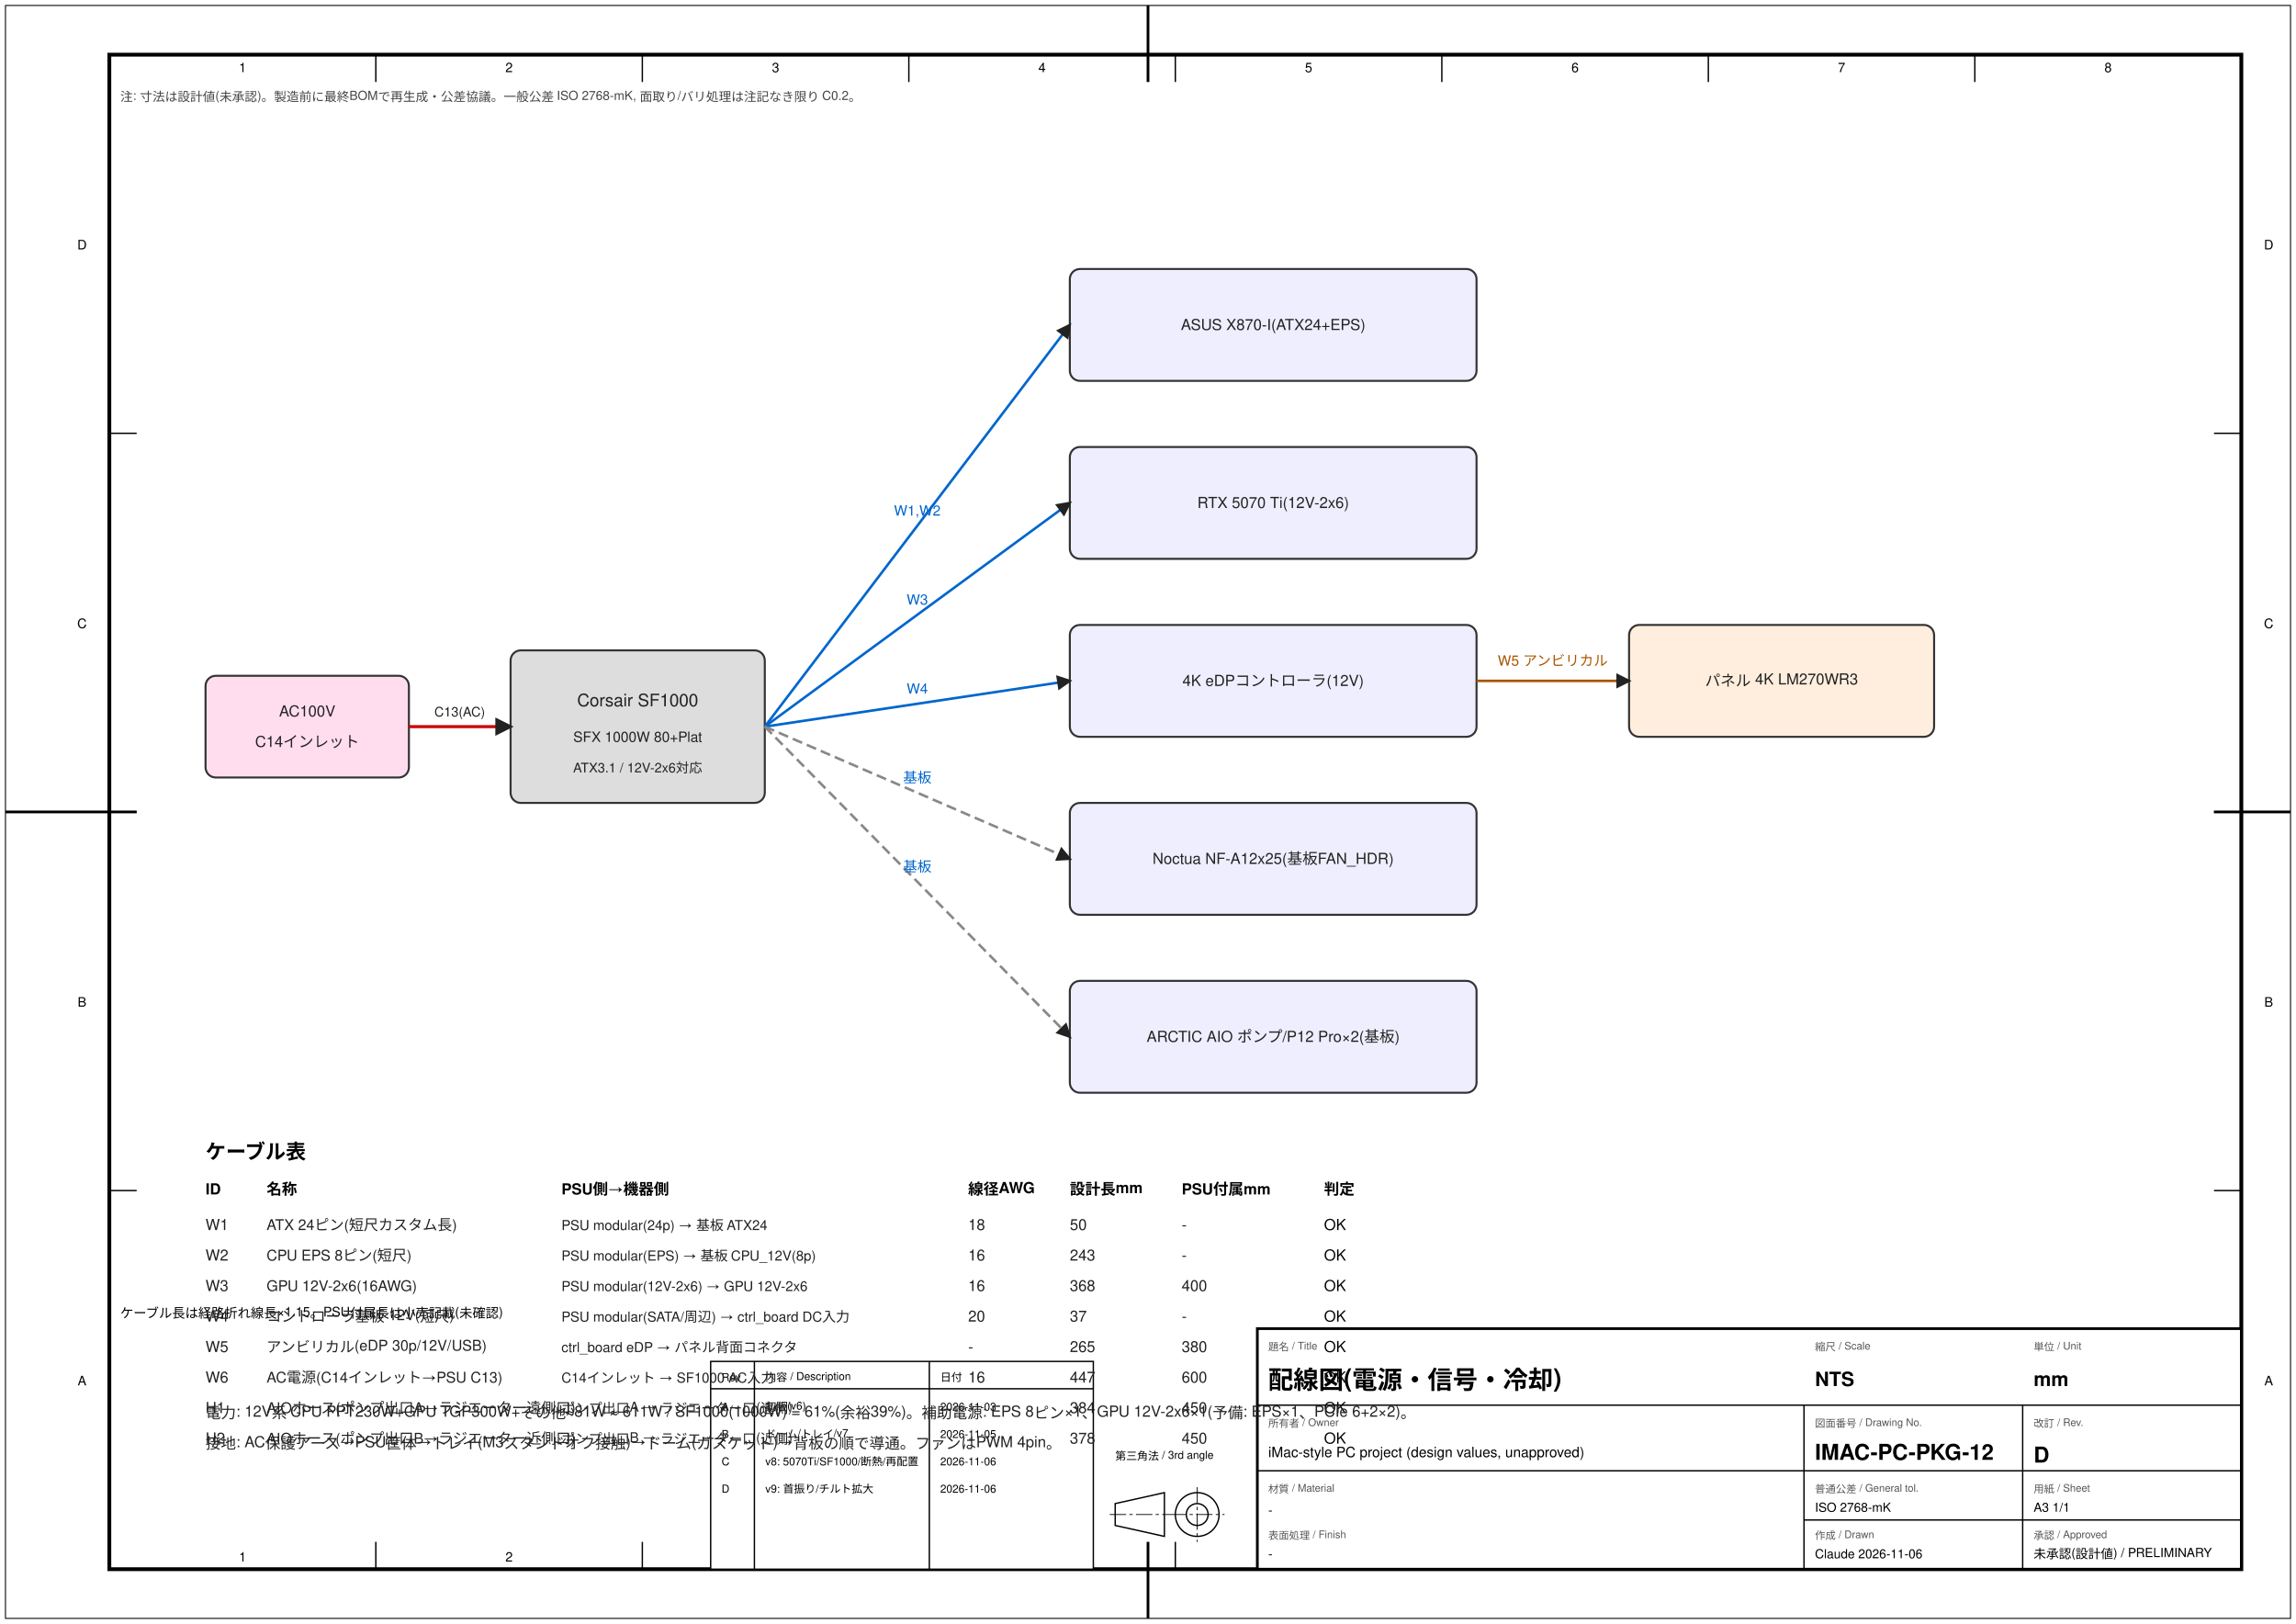
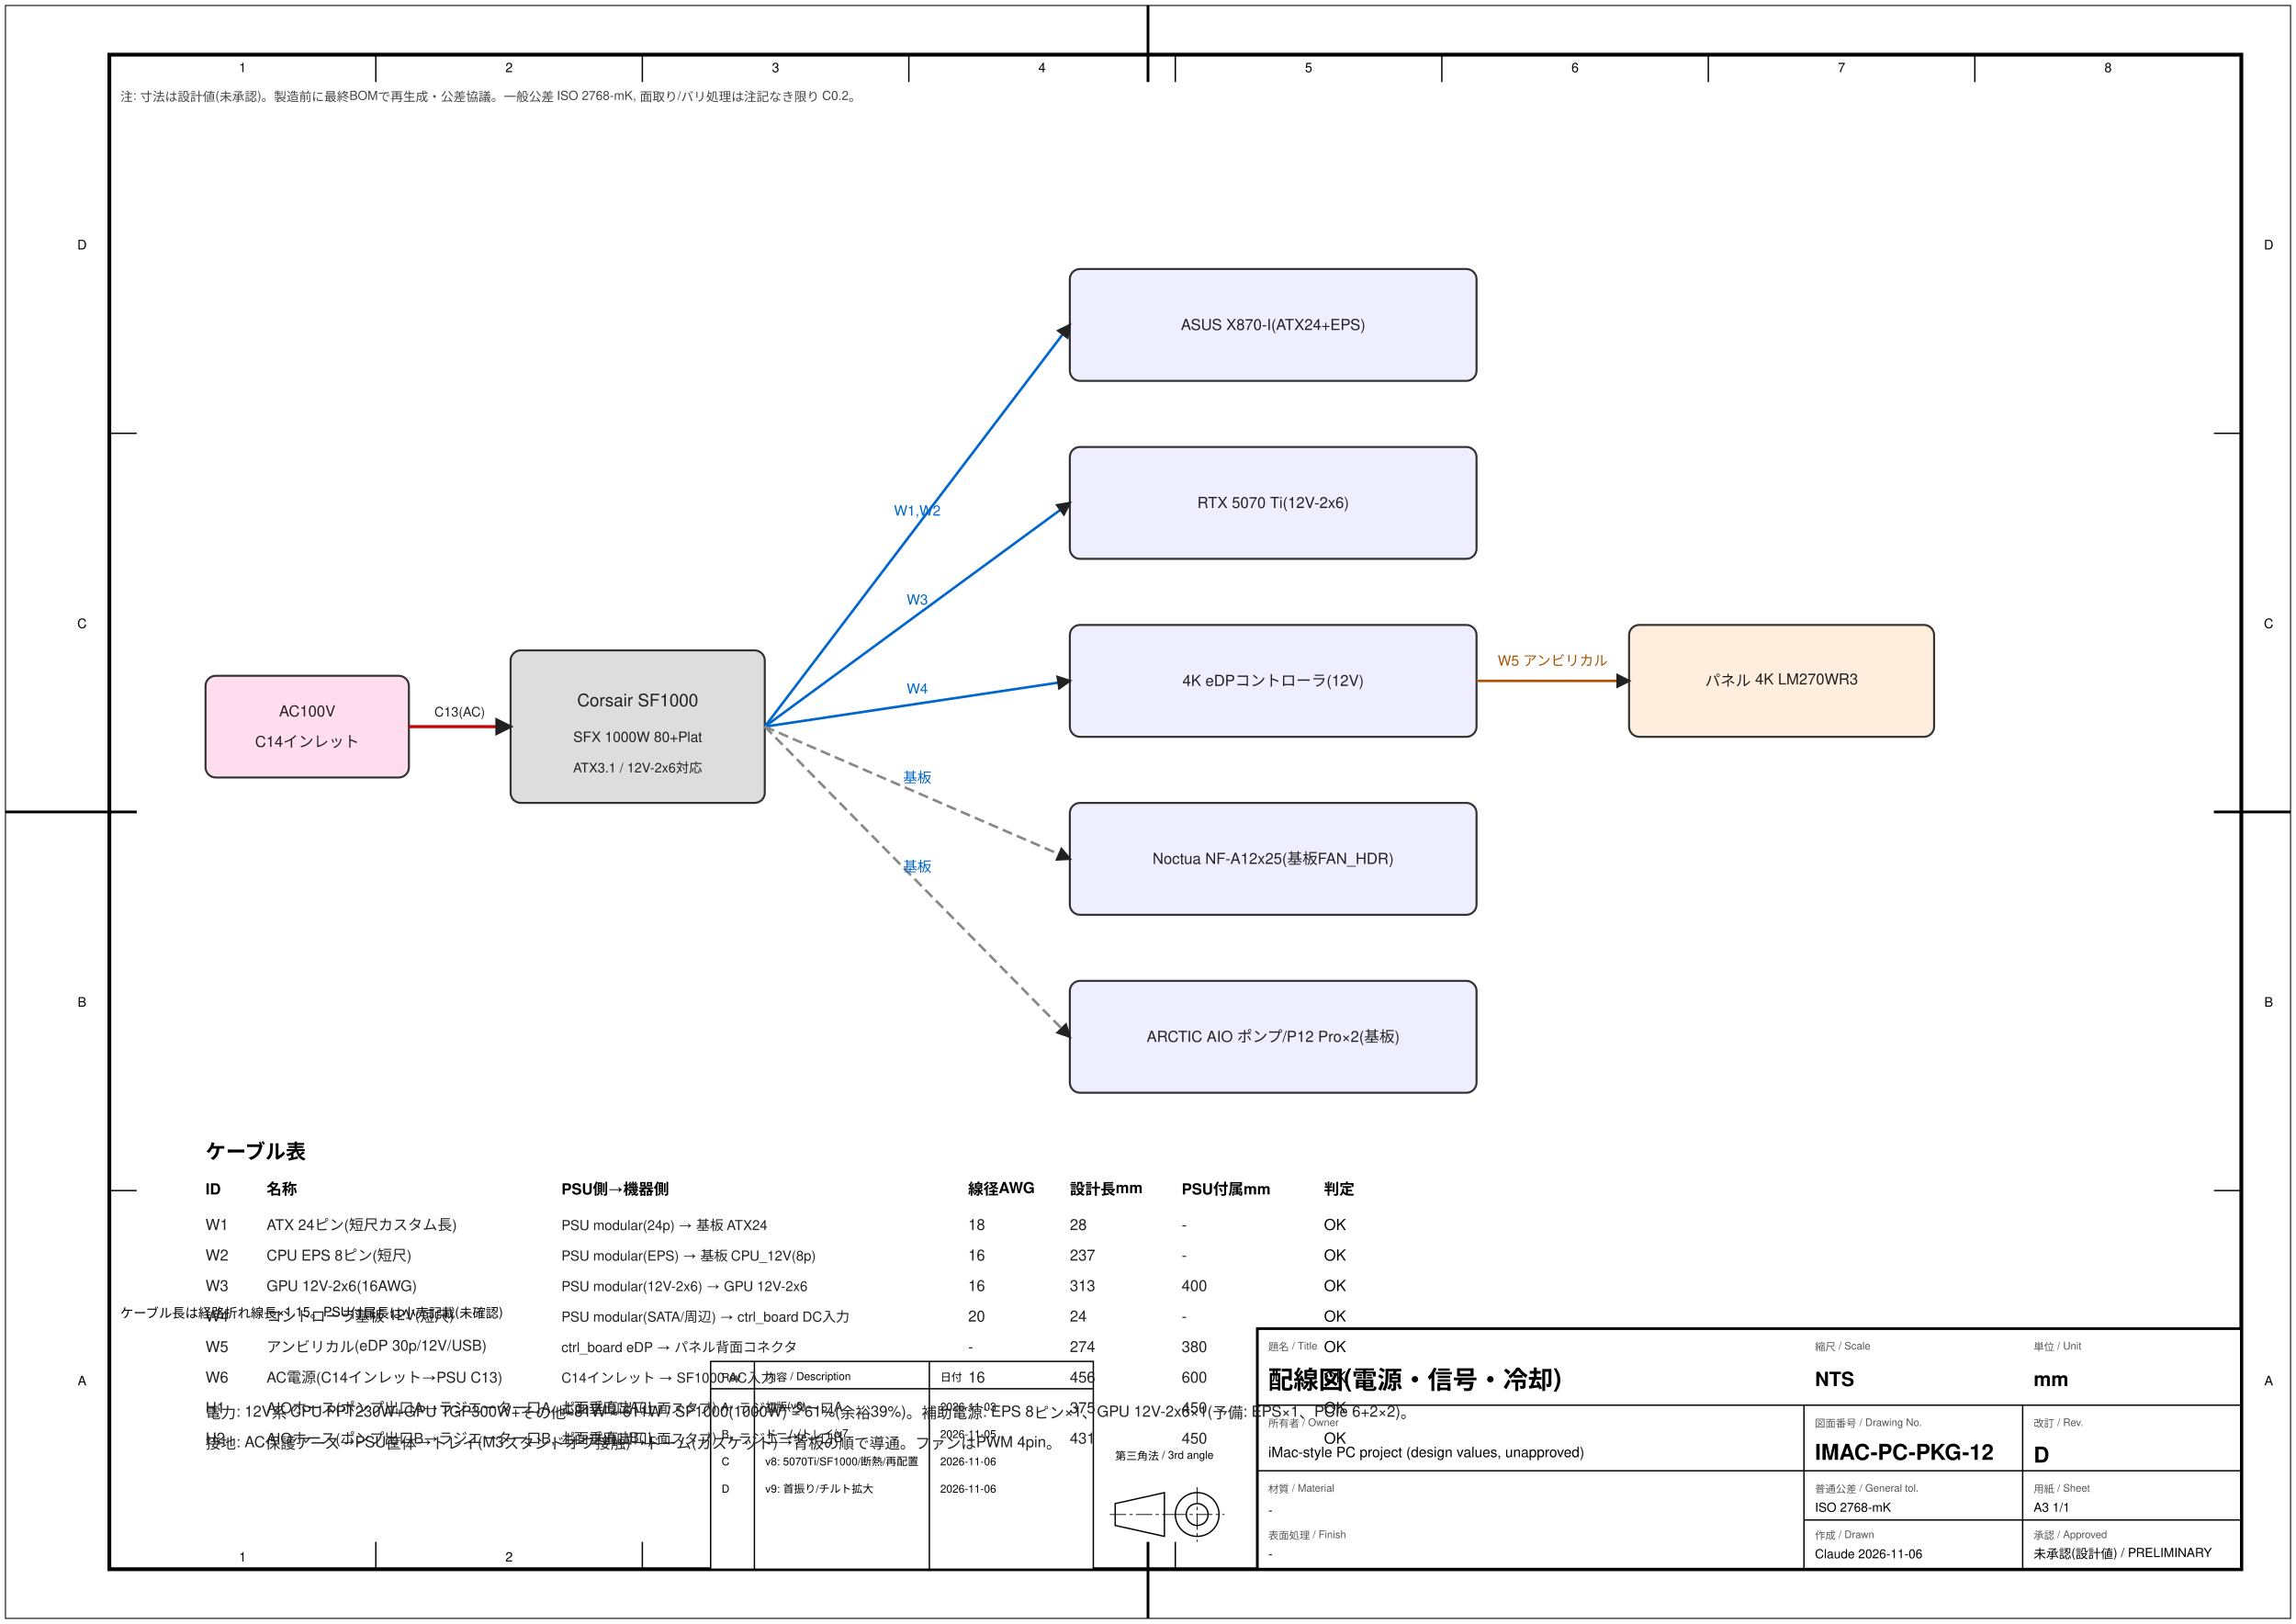
<svg xmlns="http://www.w3.org/2000/svg" viewBox="0 0 420 297" font-family="Helvetica,Arial,sans-serif">
  <defs>
    <marker id="ar" markerWidth="6" markerHeight="6" refX="5" refY="3" orient="auto">
      <path d="M0,0 L6,3 L0,6 z" fill="#222" />
    </marker>
    <marker id="ag" markerWidth="6" markerHeight="6" refX="5" refY="3" orient="auto">
      <path d="M0,0 L6,3 L0,6 z" fill="#1a7f37" />
    </marker>
  </defs>
  <rect width="100%" height="100%" fill="#fff" />
  <rect x="1" y="1" width="418" height="295" fill="none" stroke="#000" stroke-width=".18" />
  <rect x="20" y="10" width="390" height="277" fill="none" stroke="#000" stroke-width=".7" />
  <line x1="68.75" y1="10" x2="68.75" y2="15" stroke="#000" stroke-width="0.25" />
  <line x1="68.75" y1="287" x2="68.75" y2="282" stroke="#000" stroke-width="0.25" />
  <text x="44.38" y="13.20" font-size="2.4" text-anchor="middle" font-weight="normal" fill="#000">1</text>
  <text x="44.38" y="285.60" font-size="2.4" text-anchor="middle" font-weight="normal" fill="#000">1</text>
  <line x1="117.5" y1="10" x2="117.5" y2="15" stroke="#000" stroke-width="0.25" />
  <line x1="117.5" y1="287" x2="117.5" y2="282" stroke="#000" stroke-width="0.25" />
  <text x="93.12" y="13.20" font-size="2.4" text-anchor="middle" font-weight="normal" fill="#000">2</text>
  <text x="93.12" y="285.60" font-size="2.4" text-anchor="middle" font-weight="normal" fill="#000">2</text>
  <line x1="166.25" y1="10" x2="166.25" y2="15" stroke="#000" stroke-width="0.25" />
  <line x1="166.25" y1="287" x2="166.25" y2="282" stroke="#000" stroke-width="0.25" />
  <text x="141.88" y="13.20" font-size="2.4" text-anchor="middle" font-weight="normal" fill="#000">3</text>
  <text x="141.88" y="285.60" font-size="2.4" text-anchor="middle" font-weight="normal" fill="#000">3</text>
  <line x1="215.0" y1="10" x2="215.0" y2="15" stroke="#000" stroke-width="0.25" />
  <line x1="215.0" y1="287" x2="215.0" y2="282" stroke="#000" stroke-width="0.25" />
  <text x="190.62" y="13.20" font-size="2.4" text-anchor="middle" font-weight="normal" fill="#000">4</text>
  <text x="190.62" y="285.60" font-size="2.4" text-anchor="middle" font-weight="normal" fill="#000">4</text>
  <line x1="263.75" y1="10" x2="263.75" y2="15" stroke="#000" stroke-width="0.25" />
  <line x1="263.75" y1="287" x2="263.75" y2="282" stroke="#000" stroke-width="0.25" />
  <text x="239.38" y="13.20" font-size="2.4" text-anchor="middle" font-weight="normal" fill="#000">5</text>
  <text x="239.38" y="285.60" font-size="2.4" text-anchor="middle" font-weight="normal" fill="#000">5</text>
  <line x1="312.5" y1="10" x2="312.5" y2="15" stroke="#000" stroke-width="0.25" />
  <line x1="312.5" y1="287" x2="312.5" y2="282" stroke="#000" stroke-width="0.25" />
  <text x="288.12" y="13.20" font-size="2.4" text-anchor="middle" font-weight="normal" fill="#000">6</text>
  <text x="288.12" y="285.60" font-size="2.4" text-anchor="middle" font-weight="normal" fill="#000">6</text>
  <line x1="361.25" y1="10" x2="361.25" y2="15" stroke="#000" stroke-width="0.25" />
  <line x1="361.25" y1="287" x2="361.25" y2="282" stroke="#000" stroke-width="0.25" />
  <text x="336.88" y="13.20" font-size="2.4" text-anchor="middle" font-weight="normal" fill="#000">7</text>
  <text x="336.88" y="285.60" font-size="2.4" text-anchor="middle" font-weight="normal" fill="#000">7</text>
  <text x="385.62" y="13.20" font-size="2.4" text-anchor="middle" font-weight="normal" fill="#000">8</text>
  <text x="385.62" y="285.60" font-size="2.4" text-anchor="middle" font-weight="normal" fill="#000">8</text>
  <line x1="20" y1="79.25" x2="25" y2="79.25" stroke="#000" stroke-width="0.25" />
  <line x1="410" y1="79.25" x2="405" y2="79.25" stroke="#000" stroke-width="0.25" />
  <line x1="20" y1="148.5" x2="25" y2="148.5" stroke="#000" stroke-width="0.25" />
  <line x1="410" y1="148.5" x2="405" y2="148.5" stroke="#000" stroke-width="0.25" />
  <line x1="20" y1="217.75" x2="25" y2="217.75" stroke="#000" stroke-width="0.25" />
  <line x1="410" y1="217.75" x2="405" y2="217.75" stroke="#000" stroke-width="0.25" />
  <text x="15.00" y="45.62" font-size="2.4" text-anchor="middle" font-weight="normal" fill="#000">D</text>
  <text x="415.00" y="45.62" font-size="2.4" text-anchor="middle" font-weight="normal" fill="#000">D</text>
  <text x="15.00" y="114.88" font-size="2.4" text-anchor="middle" font-weight="normal" fill="#000">C</text>
  <text x="415.00" y="114.88" font-size="2.4" text-anchor="middle" font-weight="normal" fill="#000">C</text>
  <text x="15.00" y="184.12" font-size="2.4" text-anchor="middle" font-weight="normal" fill="#000">B</text>
  <text x="415.00" y="184.12" font-size="2.4" text-anchor="middle" font-weight="normal" fill="#000">B</text>
  <text x="15.00" y="253.38" font-size="2.4" text-anchor="middle" font-weight="normal" fill="#000">A</text>
  <text x="415.00" y="253.38" font-size="2.4" text-anchor="middle" font-weight="normal" fill="#000">A</text>
  <line x1="1" y1="148.5" x2="25" y2="148.5" stroke="#000" stroke-width="0.5" />
  <line x1="405" y1="148.5" x2="419" y2="148.5" stroke="#000" stroke-width="0.5" />
  <line x1="210.0" y1="1" x2="210.0" y2="15" stroke="#000" stroke-width="0.5" />
  <line x1="210.0" y1="282" x2="210.0" y2="296" stroke="#000" stroke-width="0.5" />
  <rect x="230" y="243" width="180" height="44" fill="#fff" stroke="#000" stroke-width=".5" />
  <line x1="230" y1="257" x2="410" y2="257" stroke="#000" stroke-width="0.25" />
  <line x1="230" y1="269" x2="410" y2="269" stroke="#000" stroke-width="0.25" />
  <line x1="330" y1="257" x2="330" y2="287" stroke="#000" stroke-width="0.25" />
  <line x1="370" y1="257" x2="370" y2="287" stroke="#000" stroke-width="0.25" />
  <line x1="330" y1="278" x2="410" y2="278" stroke="#000" stroke-width="0.25" />
  <text x="232.00" y="247.00" font-size="1.9" text-anchor="start" font-weight="normal" fill="#555">題名 / Title</text>
  <text x="232.00" y="254.00" font-size="4.6" text-anchor="start" font-weight="bold" fill="#000">配線図(電源・信号・冷却)</text>
  <text x="232.00" y="261.00" font-size="1.9" text-anchor="start" font-weight="normal" fill="#555">所有者 / Owner</text>
  <text x="232.00" y="266.50" font-size="2.6" text-anchor="start" font-weight="normal" fill="#000">iMac-style PC project (design values, unapproved)</text>
  <text x="232.00" y="273.00" font-size="1.9" text-anchor="start" font-weight="normal" fill="#555">材質 / Material</text>
  <text x="232.00" y="277.00" font-size="2.3" text-anchor="start" font-weight="normal" fill="#000">-</text>
  <text x="232.00" y="281.50" font-size="1.9" text-anchor="start" font-weight="normal" fill="#555">表面処理 / Finish</text>
  <text x="232.00" y="285.00" font-size="2.3" text-anchor="start" font-weight="normal" fill="#000">-</text>
  <text x="332.00" y="261.00" font-size="1.9" text-anchor="start" font-weight="normal" fill="#555">図面番号 / Drawing No.</text>
  <text x="332.00" y="267.00" font-size="4.0" text-anchor="start" font-weight="bold" fill="#000">IMAC-PC-PKG-12</text>
  <text x="332.00" y="273.00" font-size="1.9" text-anchor="start" font-weight="normal" fill="#555">普通公差 / General tol.</text>
  <text x="332.00" y="276.50" font-size="2.3" text-anchor="start" font-weight="normal" fill="#000">ISO 2768-mK</text>
  <text x="372.00" y="261.00" font-size="1.9" text-anchor="start" font-weight="normal" fill="#555">改訂 / Rev.</text>
  <text x="372.00" y="267.50" font-size="4.0" text-anchor="start" font-weight="bold" fill="#000">D</text>
  <text x="372.00" y="273.00" font-size="1.9" text-anchor="start" font-weight="normal" fill="#555">用紙 / Sheet</text>
  <text x="372.00" y="276.50" font-size="2.3" text-anchor="start" font-weight="normal" fill="#000">A3  1/1</text>
  <text x="332.00" y="247.00" font-size="1.9" text-anchor="start" font-weight="normal" fill="#555">縮尺 / Scale</text>
  <text x="332.00" y="253.50" font-size="3.6" text-anchor="start" font-weight="bold" fill="#000">NTS</text>
  <text x="372.00" y="247.00" font-size="1.9" text-anchor="start" font-weight="normal" fill="#555">単位 / Unit</text>
  <text x="372.00" y="253.50" font-size="3.6" text-anchor="start" font-weight="bold" fill="#000">mm</text>
  <text x="332.00" y="281.50" font-size="1.9" text-anchor="start" font-weight="normal" fill="#555">作成 / Drawn</text>
  <text x="332.00" y="285.00" font-size="2.3" text-anchor="start" font-weight="normal" fill="#000">Claude 2026-11-06</text>
  <text x="372.00" y="281.50" font-size="1.9" text-anchor="start" font-weight="normal" fill="#555">承認 / Approved</text>
  <text x="372.00" y="285.00" font-size="2.3" text-anchor="start" font-weight="normal" fill="#000">未承認(設計値) / PRELIMINARY</text>
  <g transform="translate(204,273)" stroke="#000" stroke-width=".25" fill="none">
    <path d="M0,2 L9,0 L9,8 L0,6 Z" />
    <line x1="-1" y1="4" x2="10" y2="4" stroke="#000" stroke-width="0.15" stroke-dasharray="3,0.6,0.6,0.6" />
    <circle cx="15" cy="4" r="4" />
    <circle cx="15" cy="4" r="2" />
    <line x1="10" y1="4" x2="20" y2="4" stroke="#000" stroke-width="0.15" stroke-dasharray="3,0.6,0.6,0.6" />
    <line x1="15" y1="-1" x2="15" y2="9" stroke="#000" stroke-width="0.15" stroke-dasharray="3,0.6,0.6,0.6" />
  </g>
  <text x="204.00" y="267.00" font-size="2.0" text-anchor="start" font-weight="normal" fill="#000">第三角法 / 3rd angle</text>
  <rect x="130" y="249" width="70" height="38" fill="#fff" stroke="#000" stroke-width=".25" />
  <line x1="130" y1="254" x2="200" y2="254" stroke="#000" stroke-width="0.25" />
  <line x1="138" y1="249" x2="138" y2="287" stroke="#000" stroke-width="0.25" />
  <line x1="170" y1="249" x2="170" y2="287" stroke="#000" stroke-width="0.25" />
  <text x="132.00" y="252.60" font-size="2.0" text-anchor="start" font-weight="normal" fill="#000">Rev</text>
  <text x="140.00" y="252.60" font-size="2.0" text-anchor="start" font-weight="normal" fill="#000">内容 / Description</text>
  <text x="172.00" y="252.60" font-size="2.0" text-anchor="start" font-weight="normal" fill="#000">日付</text>
  <text x="132.00" y="258.00" font-size="2.0" text-anchor="start" font-weight="normal" fill="#000">A</text>
  <text x="140.00" y="258.00" font-size="2.0" text-anchor="start" font-weight="normal" fill="#000">初版(v6)</text>
  <text x="172.00" y="258.00" font-size="2.0" text-anchor="start" font-weight="normal" fill="#000">2026-11-03</text>
  <text x="132.00" y="263.00" font-size="2.0" text-anchor="start" font-weight="normal" fill="#000">B</text>
  <text x="140.00" y="263.00" font-size="2.0" text-anchor="start" font-weight="normal" fill="#000">ドーム/トレイ/v7</text>
  <text x="172.00" y="263.00" font-size="2.0" text-anchor="start" font-weight="normal" fill="#000">2026-11-05</text>
  <text x="132.00" y="268.00" font-size="2.0" text-anchor="start" font-weight="normal" fill="#000">C</text>
  <text x="140.00" y="268.00" font-size="2.0" text-anchor="start" font-weight="normal" fill="#000">v8: 5070Ti/SF1000/断熱/再配置</text>
  <text x="172.00" y="268.00" font-size="2.0" text-anchor="start" font-weight="normal" fill="#000">2026-11-06</text>
  <text x="132.00" y="273.00" font-size="2.0" text-anchor="start" font-weight="normal" fill="#000">D</text>
  <text x="140.00" y="273.00" font-size="2.0" text-anchor="start" font-weight="normal" fill="#000">v9: 首振り/チルト拡大</text>
  <text x="172.00" y="273.00" font-size="2.0" text-anchor="start" font-weight="normal" fill="#000">2026-11-06</text>
  <text x="22.00" y="241.00" font-size="2.4" text-anchor="start" font-weight="normal" fill="#000">ケーブル長は経路折れ線長×1.15。PSU付属長は小売記載(未確認)</text>
  <text x="22.00" y="18.50" font-size="2.3" text-anchor="start" font-weight="normal" fill="#444">注: 寸法は設計値(未承認)。製造前に最終BOMで再生成・公差協議。一般公差 ISO 2768-mK, 面取り/バリ処理は注記なき限り C0.2。</text>
  <g transform="translate(19,12) scale(0.93)">
    <rect x="20.00" y="120.00" width="40.00" height="20.00" rx="2" fill="#fde" fill-opacity="1" stroke="#333" stroke-width="0.4" />
    <text x="40.0" y="128.0" font-size="3" text-anchor="middle" fill="#222">AC100V</text>
    <text x="40.0" y="134.0" font-size="3" text-anchor="middle" fill="#222">C14インレット</text>
    <rect x="80.00" y="115.00" width="50.00" height="30.00" rx="2" fill="#ddd" fill-opacity="1" stroke="#333" stroke-width="0.4" />
    <text x="105.0" y="126.0" font-size="3.4" text-anchor="middle" fill="#222">Corsair SF1000</text>
    <text x="105.0" y="133.0" font-size="2.8" text-anchor="middle" fill="#222">SFX 1000W 80+Plat</text>
    <text x="105.0" y="139.0" font-size="2.6" text-anchor="middle" fill="#222">ATX3.1 / 12V-2x6対応</text>
    <line x1="60.00" y1="130.00" x2="80.00" y2="130.00" stroke="#c00" stroke-width="0.6" marker-end="url(#ar)" />
    <text x="70.0" y="128.0" font-size="2.6" text-anchor="middle" fill="#222">C13(AC)</text>
    <rect x="190.00" y="40.00" width="80.00" height="22.00" rx="2" fill="#eef" fill-opacity="1" stroke="#333" stroke-width="0.4" />
    <text x="230.0" y="52.0" font-size="3" text-anchor="middle" fill="#222">ASUS X870-I(ATX24+EPS)</text>
    <line x1="130.00" y1="130.00" x2="190.00" y2="51.00" stroke="#06c" stroke-width="0.5" marker-end="url(#ar)" />
    <text x="160.0" y="88.5" font-size="2.8" text-anchor="middle" fill="#06c">W1,W2</text>
    <rect x="190.00" y="75.00" width="80.00" height="22.00" rx="2" fill="#eef" fill-opacity="1" stroke="#333" stroke-width="0.4" />
    <text x="230.0" y="87.0" font-size="3" text-anchor="middle" fill="#222">RTX 5070 Ti(12V-2x6)</text>
    <line x1="130.00" y1="130.00" x2="190.00" y2="86.00" stroke="#06c" stroke-width="0.5" marker-end="url(#ar)" />
    <text x="160.0" y="106.0" font-size="2.8" text-anchor="middle" fill="#06c">W3</text>
    <rect x="190.00" y="110.00" width="80.00" height="22.00" rx="2" fill="#eef" fill-opacity="1" stroke="#333" stroke-width="0.4" />
    <text x="230.0" y="122.0" font-size="3" text-anchor="middle" fill="#222">4K eDPコントローラ(12V)</text>
    <line x1="130.00" y1="130.00" x2="190.00" y2="121.00" stroke="#06c" stroke-width="0.5" marker-end="url(#ar)" />
    <text x="160.0" y="123.5" font-size="2.8" text-anchor="middle" fill="#06c">W4</text>
    <rect x="190.00" y="145.00" width="80.00" height="22.00" rx="2" fill="#eef" fill-opacity="1" stroke="#333" stroke-width="0.4" />
    <text x="230.0" y="157.0" font-size="3" text-anchor="middle" fill="#222">Noctua NF-A12x25(基板FAN_HDR)</text>
    <line x1="130.00" y1="130.00" x2="190.00" y2="156.00" stroke="#888" stroke-width="0.5" stroke-dasharray="2,1" marker-end="url(#ar)" />
    <text x="160.0" y="141.0" font-size="2.8" text-anchor="middle" fill="#06c">基板</text>
    <rect x="190.00" y="180.00" width="80.00" height="22.00" rx="2" fill="#eef" fill-opacity="1" stroke="#333" stroke-width="0.4" />
    <text x="230.0" y="192.0" font-size="3" text-anchor="middle" fill="#222">ARCTIC AIO ポンプ/P12 Pro×2(基板)</text>
    <line x1="130.00" y1="130.00" x2="190.00" y2="191.00" stroke="#888" stroke-width="0.5" stroke-dasharray="2,1" marker-end="url(#ar)" />
    <text x="160.0" y="158.5" font-size="2.8" text-anchor="middle" fill="#06c">基板</text>
    <rect x="300.00" y="110.00" width="60.00" height="22.00" rx="2" fill="#fed" fill-opacity="1" stroke="#333" stroke-width="0.4" />
    <text x="330.0" y="122.0" font-size="3" text-anchor="middle" fill="#222">パネル 4K LM270WR3</text>
    <line x1="270.00" y1="121.00" x2="300.00" y2="121.00" stroke="#a50" stroke-width="0.5" marker-end="url(#ar)" />
    <text x="285.0" y="118.0" font-size="2.8" text-anchor="middle" fill="#a50">W5 アンビリカル</text>
    <text x="20.0" y="215.0" font-size="4" text-anchor="start" fill="#000" font-weight="bold">ケーブル表</text>
    <text x="20.0" y="222.0" font-size="3" text-anchor="start" fill="#000" font-weight="bold">ID</text>
    <text x="32.0" y="222.0" font-size="3" text-anchor="start" fill="#000" font-weight="bold">名称</text>
    <text x="90.0" y="222.0" font-size="3" text-anchor="start" fill="#000" font-weight="bold">PSU側→機器側</text>
    <text x="170.0" y="222.0" font-size="3" text-anchor="start" fill="#000" font-weight="bold">線径AWG</text>
    <text x="190.0" y="222.0" font-size="3" text-anchor="start" fill="#000" font-weight="bold">設計長mm</text>
    <text x="212.0" y="222.0" font-size="3" text-anchor="start" fill="#000" font-weight="bold">PSU付属mm</text>
    <text x="240.0" y="222.0" font-size="3" text-anchor="start" fill="#000" font-weight="bold">判定</text>
    <text x="20.0" y="229.0" font-size="3" text-anchor="start" fill="#222">W1</text>
    <text x="32.0" y="229.0" font-size="2.9" text-anchor="start" fill="#222">ATX 24ピン(短尺カスタム長)</text>
    <text x="90.0" y="229.0" font-size="2.7" text-anchor="start" fill="#222">PSU modular(24p) → 基板 ATX24</text>
    <text x="170.0" y="229.0" font-size="3" text-anchor="start" fill="#222">18</text>
-     <text x="190.0" y="229.0" font-size="3" text-anchor="start" fill="#222">50</text>
+     <text x="190.0" y="229.0" font-size="3" text-anchor="start" fill="#222">28</text>
    <text x="212.0" y="229.0" font-size="3" text-anchor="start" fill="#222">-</text>
    <text x="240.0" y="229.0" font-size="3" text-anchor="start" fill="#000">OK</text>
    <text x="20.0" y="235.0" font-size="3" text-anchor="start" fill="#222">W2</text>
    <text x="32.0" y="235.0" font-size="2.9" text-anchor="start" fill="#222">CPU EPS 8ピン(短尺)</text>
    <text x="90.0" y="235.0" font-size="2.7" text-anchor="start" fill="#222">PSU modular(EPS) → 基板 CPU_12V(8p)</text>
    <text x="170.0" y="235.0" font-size="3" text-anchor="start" fill="#222">16</text>
-     <text x="190.0" y="235.0" font-size="3" text-anchor="start" fill="#222">243</text>
+     <text x="190.0" y="235.0" font-size="3" text-anchor="start" fill="#222">237</text>
    <text x="212.0" y="235.0" font-size="3" text-anchor="start" fill="#222">-</text>
    <text x="240.0" y="235.0" font-size="3" text-anchor="start" fill="#000">OK</text>
    <text x="20.0" y="241.0" font-size="3" text-anchor="start" fill="#222">W3</text>
    <text x="32.0" y="241.0" font-size="2.9" text-anchor="start" fill="#222">GPU 12V-2x6(16AWG)</text>
    <text x="90.0" y="241.0" font-size="2.7" text-anchor="start" fill="#222">PSU modular(12V-2x6) → GPU 12V-2x6</text>
    <text x="170.0" y="241.0" font-size="3" text-anchor="start" fill="#222">16</text>
-     <text x="190.0" y="241.0" font-size="3" text-anchor="start" fill="#222">368</text>
+     <text x="190.0" y="241.0" font-size="3" text-anchor="start" fill="#222">313</text>
    <text x="212.0" y="241.0" font-size="3" text-anchor="start" fill="#222">400</text>
    <text x="240.0" y="241.0" font-size="3" text-anchor="start" fill="#000">OK</text>
    <text x="20.0" y="247.0" font-size="3" text-anchor="start" fill="#222">W4</text>
    <text x="32.0" y="247.0" font-size="2.9" text-anchor="start" fill="#222">コントローラ基板 12V(短尺)</text>
    <text x="90.0" y="247.0" font-size="2.7" text-anchor="start" fill="#222">PSU modular(SATA/周辺) → ctrl_board DC入力</text>
    <text x="170.0" y="247.0" font-size="3" text-anchor="start" fill="#222">20</text>
-     <text x="190.0" y="247.0" font-size="3" text-anchor="start" fill="#222">37</text>
+     <text x="190.0" y="247.0" font-size="3" text-anchor="start" fill="#222">24</text>
    <text x="212.0" y="247.0" font-size="3" text-anchor="start" fill="#222">-</text>
    <text x="240.0" y="247.0" font-size="3" text-anchor="start" fill="#000">OK</text>
    <text x="20.0" y="253.0" font-size="3" text-anchor="start" fill="#222">W5</text>
    <text x="32.0" y="253.0" font-size="2.9" text-anchor="start" fill="#222">アンビリカル(eDP 30p/12V/USB)</text>
    <text x="90.0" y="253.0" font-size="2.7" text-anchor="start" fill="#222">ctrl_board eDP → パネル背面コネクタ</text>
    <text x="170.0" y="253.0" font-size="3" text-anchor="start" fill="#222">-</text>
-     <text x="190.0" y="253.0" font-size="3" text-anchor="start" fill="#222">265</text>
+     <text x="190.0" y="253.0" font-size="3" text-anchor="start" fill="#222">274</text>
    <text x="212.0" y="253.0" font-size="3" text-anchor="start" fill="#222">380</text>
    <text x="240.0" y="253.0" font-size="3" text-anchor="start" fill="#000">OK</text>
    <text x="20.0" y="259.0" font-size="3" text-anchor="start" fill="#222">W6</text>
    <text x="32.0" y="259.0" font-size="2.9" text-anchor="start" fill="#222">AC電源(C14インレット→PSU C13)</text>
    <text x="90.0" y="259.0" font-size="2.7" text-anchor="start" fill="#222">C14インレット → SF1000 AC入力</text>
    <text x="170.0" y="259.0" font-size="3" text-anchor="start" fill="#222">16</text>
-     <text x="190.0" y="259.0" font-size="3" text-anchor="start" fill="#222">447</text>
+     <text x="190.0" y="259.0" font-size="3" text-anchor="start" fill="#222">456</text>
    <text x="212.0" y="259.0" font-size="3" text-anchor="start" fill="#222">600</text>
    <text x="240.0" y="259.0" font-size="3" text-anchor="start" fill="#000">OK</text>
    <text x="20.0" y="265.0" font-size="3" text-anchor="start" fill="#222">H1</text>
-     <text x="32.0" y="265.0" font-size="2.9" text-anchor="start" fill="#222">AIOホース(ポンプ出口A→ラジエーター遠側口)</text>
-     <text x="90.0" y="265.0" font-size="2.7" text-anchor="start" fill="#222">ポンプ出口A → ラジエーター口(遠側)</text>
+     <text x="32.0" y="265.0" font-size="2.9" text-anchor="start" fill="#222">AIOホース(ポンプ出口A→ラジエーター口A, 上面垂直出口)</text>
+     <text x="90.0" y="265.0" font-size="2.7" text-anchor="start" fill="#222">ポンプ出口A(上面スタブ) → ラジエーター口A</text>
    <text x="170.0" y="265.0" font-size="3" text-anchor="start" fill="#222">-</text>
-     <text x="190.0" y="265.0" font-size="3" text-anchor="start" fill="#222">384</text>
+     <text x="190.0" y="265.0" font-size="3" text-anchor="start" fill="#222">375</text>
    <text x="212.0" y="265.0" font-size="3" text-anchor="start" fill="#222">450</text>
    <text x="240.0" y="265.0" font-size="3" text-anchor="start" fill="#000">OK</text>
    <text x="20.0" y="271.0" font-size="3" text-anchor="start" fill="#222">H2</text>
-     <text x="32.0" y="271.0" font-size="2.9" text-anchor="start" fill="#222">AIOホース(ポンプ出口B→ラジエーター近側口)</text>
-     <text x="90.0" y="271.0" font-size="2.7" text-anchor="start" fill="#222">ポンプ出口B → ラジエーター口(近側)</text>
+     <text x="32.0" y="271.0" font-size="2.9" text-anchor="start" fill="#222">AIOホース(ポンプ出口B→ラジエーター口B, 上面垂直出口)</text>
+     <text x="90.0" y="271.0" font-size="2.7" text-anchor="start" fill="#222">ポンプ出口B(上面スタブ) → ラジエーター口B</text>
    <text x="170.0" y="271.0" font-size="3" text-anchor="start" fill="#222">-</text>
-     <text x="190.0" y="271.0" font-size="3" text-anchor="start" fill="#222">378</text>
+     <text x="190.0" y="271.0" font-size="3" text-anchor="start" fill="#222">431</text>
    <text x="212.0" y="271.0" font-size="3" text-anchor="start" fill="#222">450</text>
    <text x="240.0" y="271.0" font-size="3" text-anchor="start" fill="#000">OK</text>
    <text x="20.0" y="266.0" font-size="3" text-anchor="start" fill="#222">電力: 12V系 CPU PPT230W+GPU TGP300W+その他≈81W ≈ 611W / SF1000(1000W) = 61%(余裕39%)。補助電源: EPS 8ピン×1、GPU 12V-2x6×1(予備: EPS×1、PCIe 6+2×2)。</text>
    <text x="20.0" y="272.0" font-size="3" text-anchor="start" fill="#222">接地: AC保護アース→PSU筐体→トレイ(M3スタンドオフ接触)→ドーム(ガスケット)→背板の順で導通。ファンはPWM 4pin。</text>
  </g>
</svg>
